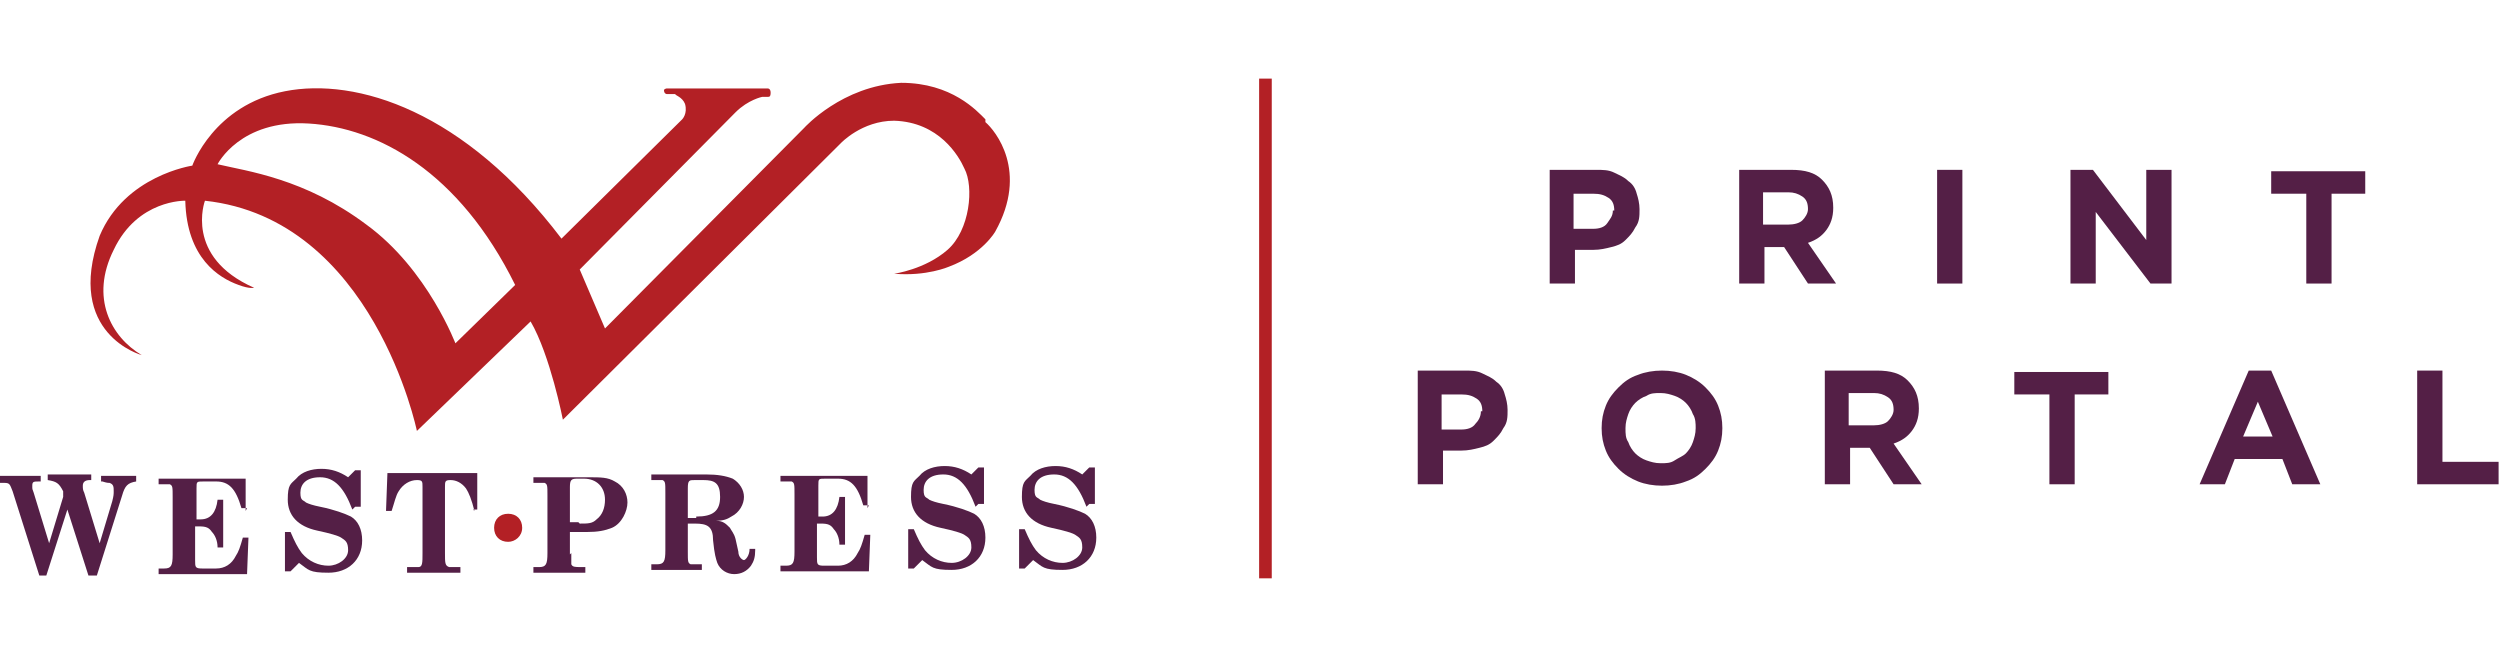
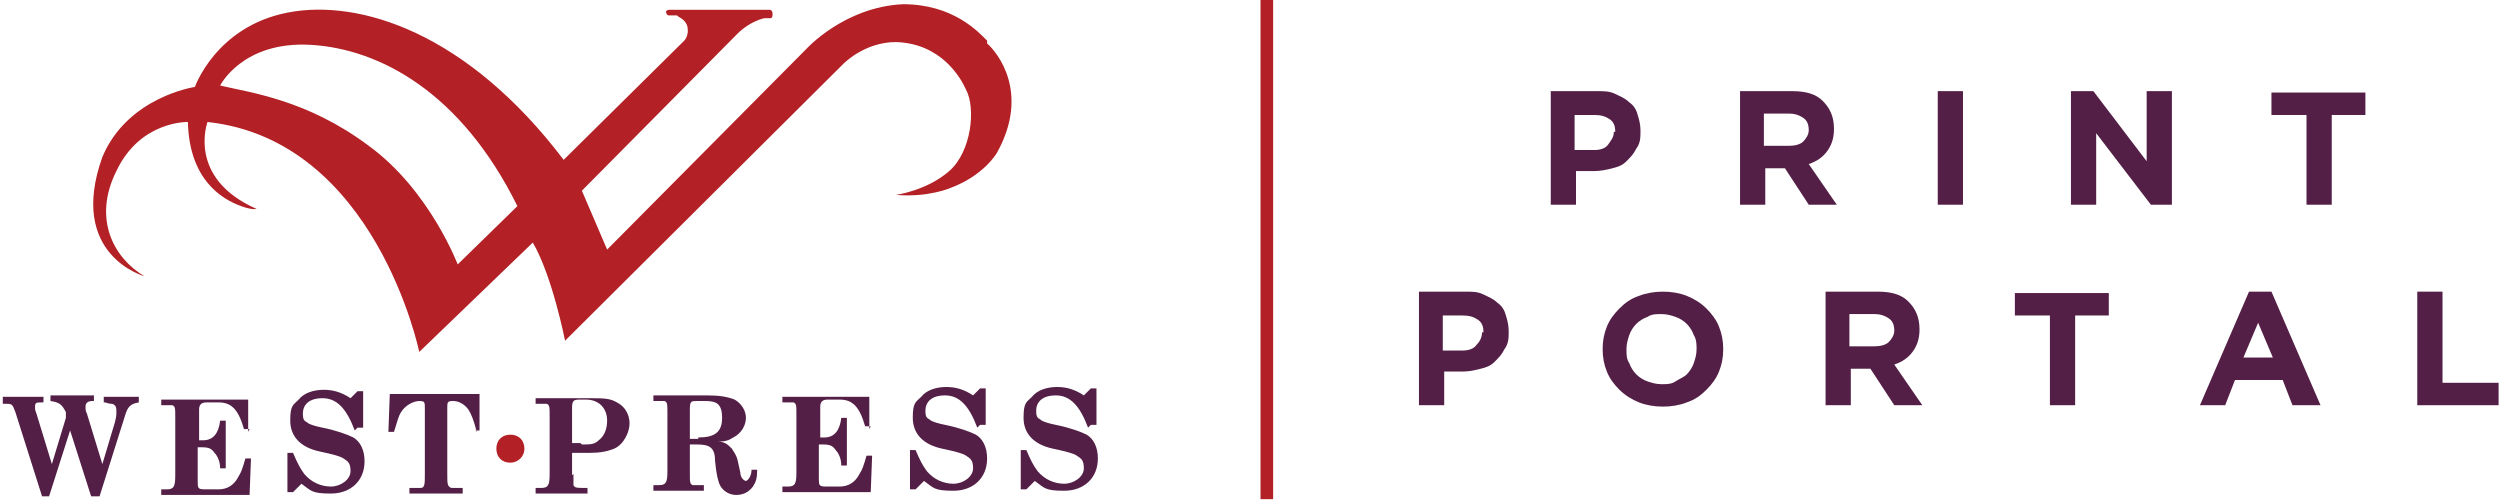
- <svg xmlns="http://www.w3.org/2000/svg" id="Layer_1" version="1.1" viewBox="0 0 178.1 46.7">
+ <svg xmlns="http://www.w3.org/2000/svg" id="Layer_1" version="1.1" viewBox="0 0 356.6 71.2">
  <defs>
    <style>
      .st0 {
        fill: none;
      }

      .st1 {
        fill: #b32025;
      }

      .st2 {
        fill: #541f46;
      }
    </style>
  </defs>
  <g>
-     <path class="st2" d="M6.3,41l-1.5-4.7-1.5,4.7h-.5l-1.9-6c-.2-.5-.2-.6-.6-.6H0v-.5h2.9v.4h-.1c-.4,0-.5,0-.5.3s0,.2.1.5l1.1,3.6,1-3.3v-.4c-.3-.6-.5-.7-1.1-.8v-.4h3.1v.4h-.1c-.4,0-.5.2-.5.4s0,.3.1.5l1.1,3.6.9-3c.1-.4.1-.5.1-.7,0-.3,0-.5-.3-.6-.1,0-.2,0-.5-.1h-.1v-.4h2.5v.4c-.6.1-.8.3-1,1l-1.8,5.7h-.5Z" />
-     <path class="st2" d="M17.6,36.2h-.4c-.4-1.4-.9-1.9-1.8-1.9h-.9c-.5,0-.5,0-.5.5v2.2h.3c.7,0,1.1-.5,1.2-1.4h.4v3.4h-.4c0-.5-.2-.9-.4-1.1-.2-.3-.4-.4-.9-.4h-.3v2.4c0,.5,0,.6.5.6h1c.6,0,1.1-.3,1.4-.9.2-.3.3-.6.5-1.3h.4s-.1,2.6-.1,2.6h-6.3v-.4h.4c.5,0,.6-.2.6-1v-4.1c0-.7,0-.8-.2-.9-.1,0-.2,0-.7,0h-.1v-.4h6.2v2.3Z" />
-     <path class="st2" d="M25.1,36.3c-.6-1.6-1.3-2.3-2.3-2.3s-1.4.5-1.4,1.1.2.5.4.7c.2.1.5.2,1,.3,1,.2,1.8.5,2.2.7.5.3.8.9.8,1.7,0,1.4-1,2.3-2.4,2.3s-1.4-.2-2.1-.7l-.6.6h-.4v-2.8h.4c.3.7.5,1.1.8,1.5.5.6,1.2.9,1.9.9s1.4-.5,1.4-1.1-.2-.7-.5-.9q-.3-.2-1.7-.5c-1.4-.3-2.1-1.1-2.1-2.2s.2-1.1.6-1.5c.4-.5,1.1-.7,1.8-.7s1.3.2,1.9.6l.5-.5h.4v2.6s-.4,0-.4,0Z" />
-     <path class="st2" d="M33.8,36.4c-.2-.8-.4-1.3-.6-1.6-.3-.4-.7-.6-1.1-.6s-.4.1-.4.5v4.7c0,.7,0,.9.3,1,.2,0,.2,0,.8,0v.4h-3.8v-.4c.6,0,.6,0,.8,0,.3,0,.3-.3.3-1v-4.7c0-.4,0-.5-.4-.5-.5,0-1,.3-1.3.8-.2.3-.3.8-.5,1.4h-.4s.1-2.7.1-2.7h6.4v2.6c.1,0-.3,0-.3,0Z" />
-     <path class="st2" d="M41.3,37.3c.6,0,.9,0,1.2-.3.4-.3.6-.8.6-1.4,0-.9-.6-1.5-1.5-1.5h-.5c-.4,0-.5.1-.5.6v2.5h.6ZM40.7,39.4c0,.6,0,.7,0,.8.1.2.2.2,1,.2v.4h-3.7v-.4h.4c.5,0,.6-.2.6-1v-4.1c0-.7,0-.8-.2-.9-.1,0-.2,0-.7,0h-.1v-.4h3.9c.9,0,1.4,0,1.9.3.6.3.9.9.9,1.5s-.4,1.5-1.1,1.8c-.5.2-1,.3-1.8.3h-1.2v1.6h0Z" />
-     <path class="st2" d="M49.6,36.8c1.2,0,1.7-.4,1.7-1.4s-.4-1.2-1.2-1.2h-.6c-.4,0-.5,0-.5.6v2.1h.6ZM53.8,39.2c0,.5-.1.8-.3,1.1-.3.4-.7.6-1.2.6s-1-.3-1.2-.8c-.1-.3-.2-.6-.3-1.6,0-1-.4-1.2-1.3-1.2h-.5v2c0,.7,0,.8.2.9.1,0,.2,0,.7,0h.1v.4h-3.6v-.4h.4c.5,0,.6-.2.6-1v-4.1c0-.7,0-.8-.2-.9-.1,0-.2,0-.7,0h-.1v-.4h3.9c.8,0,1.4.1,1.9.3.5.3.8.8.8,1.3s-.3,1.1-.9,1.4c-.3.2-.6.3-1.1.3.5,0,.7.2,1,.5.1.2.3.4.4.8l.2.9c0,.4.3.6.4.6s.4-.3.4-.8h.4Z" />
-     <path class="st2" d="M61.9,36h-.4c-.4-1.4-.9-1.9-1.8-1.9h-.9c-.5,0-.5,0-.5.5v2.2h.3c.7,0,1.1-.5,1.2-1.4h.4v3.4h-.4c0-.5-.2-.9-.4-1.1-.2-.3-.4-.4-.9-.4h-.3v2.4c0,.5,0,.6.5.6h1c.6,0,1.1-.3,1.4-.9.2-.3.3-.6.5-1.3h.4s-.1,2.6-.1,2.6h-6.3v-.4h.4c.5,0,.6-.2.6-1v-4.1c0-.7,0-.8-.2-.9-.1,0-.2,0-.7,0h-.1v-.4h6.2v2.3Z" />
-     <path class="st2" d="M69.5,36.1c-.6-1.6-1.3-2.3-2.3-2.3s-1.4.5-1.4,1.1.2.5.4.7c.2.1.5.2,1,.3,1,.2,1.8.5,2.2.7.5.3.8.9.8,1.7,0,1.4-1,2.3-2.4,2.3s-1.4-.2-2.1-.7l-.6.6h-.4v-2.8h.4c.3.7.5,1.1.8,1.5.5.6,1.2.9,1.9.9s1.4-.5,1.4-1.1-.2-.7-.5-.9q-.3-.2-1.7-.5c-1.4-.3-2.1-1.1-2.1-2.2s.2-1.1.6-1.5c.4-.5,1.1-.7,1.8-.7s1.3.2,1.9.6l.5-.5h.4v2.6s-.4,0-.4,0Z" />
-     <path class="st2" d="M77.4,36.1c-.6-1.6-1.3-2.3-2.3-2.3s-1.4.5-1.4,1.1.2.5.4.7c.2.1.5.2,1,.3,1,.2,1.8.5,2.2.7.5.3.8.9.8,1.7,0,1.4-1,2.3-2.4,2.3s-1.4-.2-2.1-.7l-.6.6h-.4v-2.8h.4c.3.7.5,1.1.8,1.5.5.6,1.2.9,1.9.9s1.4-.5,1.4-1.1-.2-.7-.5-.9q-.3-.2-1.7-.5c-1.4-.3-2.1-1.1-2.1-2.2s.2-1.1.6-1.5c.4-.5,1.1-.7,1.8-.7s1.3.2,1.9.6l.5-.5h.4v2.6s-.4,0-.4,0Z" />
-     <path class="st1" d="M36.2,38.6c.5,0,1-.4,1-1s-.4-1-1-1-1,.4-1,1,.4,1,1,1" />
+     <path class="st2" d="M13,70.8l-3-9.4-3,9.4h-1l-3.8-12c-.4-1-.4-1.2-1.2-1.2H.4v-1h5.8v.8h-.2c-.8,0-1,0-1,.6s0,.4.2,1l2.2,7.2,2-6.6v-.8c-.6-1.2-1-1.4-2.2-1.6v-.8h6.2v.8h-.2c-.8,0-1,.4-1,.8s0,.6.2,1l2.2,7.2,1.8-6c.2-.8.2-1,.2-1.4,0-.6,0-1-.6-1.2-.2,0-.4,0-1-.2h-.2v-.8h5v.8c-1.2.2-1.6.6-2,2l-3.6,11.4h-1.2Z" />
+     <path class="st2" d="M35.6,61.2h-.8c-.8-2.8-1.8-3.8-3.6-3.8h-1.8q-1,0-1,1v4.4h.6c1.4,0,2.2-1,2.4-2.8h.8v6.8h-.8c0-1-.4-1.8-.8-2.2-.4-.6-.8-.8-1.8-.8h-.6v4.8c0,1,0,1.2,1,1.2h2c1.2,0,2.2-.6,2.8-1.8.4-.6.6-1.2,1-2.6h.8l-.2,5.2h-12.6v-.8h.8c1,0,1.2-.4,1.2-2v-8.2c0-1.4,0-1.6-.4-1.8h-1.6v-.8h12.4v4.6l.2-.4Z" />
+     <path class="st2" d="M50.6,61.4c-1.2-3.2-2.6-4.6-4.6-4.6s-2.8,1-2.8,2.2.4,1,.8,1.4c.4.2,1,.4,2,.6,2,.4,3.6,1,4.4,1.4,1,.6,1.6,1.8,1.6,3.4,0,2.8-2,4.6-4.8,4.6s-2.8-.4-4.2-1.4l-1.2,1.2h-.8v-5.6h.8c.6,1.4,1,2.2,1.6,3,1,1.2,2.4,1.8,3.8,1.8s2.8-1,2.8-2.2-.4-1.4-1-1.8c-.4-.3-1.5-.6-3.4-1-2.8-.6-4.2-2.2-4.2-4.4s.4-2.2,1.2-3c.8-1,2.2-1.4,3.6-1.4s2.6.4,3.8,1.2l1-1h.8v5.2h-.8l-.4.4Z" />
+     <path class="st2" d="M68,61.6c-.4-1.6-.8-2.6-1.2-3.2-.6-.8-1.4-1.2-2.2-1.2s-.8.2-.8,1v9.4c0,1.4,0,1.8.6,2h1.6v.8h-7.6v-.8h1.6c.6,0,.6-.6.6-2v-9.4c0-.8,0-1-.8-1s-2,.6-2.6,1.6c-.4.6-.6,1.6-1,2.8h-.8l.2-5.4h12.8v5.2c.2,0-.6,0-.6,0l.2.2Z" />
+     <path class="st2" d="M83,63.4c1.2,0,1.8,0,2.4-.6.8-.6,1.2-1.6,1.2-2.8,0-1.8-1.2-3-3-3h-1c-.8,0-1,.2-1,1.2v5h1.2l.2.2ZM81.8,67.6v1.6c.2.4.4.4,2,.4v.8h-7.4v-.8h.8c1,0,1.2-.4,1.2-2v-8.2c0-1.4,0-1.6-.4-1.8h-1.6v-.8h7.8c1.8,0,2.8,0,3.8.6,1.2.6,1.8,1.8,1.8,3s-.8,3-2.2,3.6c-1,.4-2,.6-3.6.6h-2.4v3.2h0l.2-.2Z" />
+     <path class="st2" d="M99.6,62.4c2.4,0,3.4-.8,3.4-2.8s-.8-2.4-2.4-2.4h-1.2c-.8,0-1,0-1,1.2v4.2h1.2v-.2ZM108,67.2c0,1-.2,1.6-.6,2.2-.6.8-1.4,1.2-2.4,1.2s-2-.6-2.4-1.6c-.2-.6-.4-1.2-.6-3.2,0-2-.8-2.4-2.6-2.4h-1v4c0,1.4,0,1.6.4,1.8h1.6v.8h-7.2v-.8h.8c1,0,1.2-.4,1.2-2v-8.2c0-1.4,0-1.6-.4-1.8h-1.6v-.8h7.8c1.6,0,2.8.2,3.8.6,1,.6,1.6,1.6,1.6,2.6s-.6,2.2-1.8,2.8c-.6.4-1.2.6-2.2.6,1,0,1.4.4,2,1,.2.4.6.8.8,1.6l.4,1.8c0,.8.6,1.2.8,1.2s.8-.6.8-1.6h.8v.2Z" />
+     <path class="st2" d="M124.2,60.8h-.8c-.8-2.8-1.8-3.8-3.6-3.8h-1.8q-1,0-1,1v4.4h.6c1.4,0,2.2-1,2.4-2.8h.8v6.8h-.8c0-1-.4-1.8-.8-2.2-.4-.6-.8-.8-1.8-.8h-.6v4.8c0,1,0,1.2,1,1.2h2c1.2,0,2.2-.6,2.8-1.8.4-.6.6-1.2,1-2.6h.8l-.2,5.2h-12.6v-.8h.8c1,0,1.2-.4,1.2-2v-8.2c0-1.4,0-1.6-.4-1.8h-1.6v-.8h12.4v4.6l.2-.4Z" />
+     <path class="st2" d="M139.4,61c-1.2-3.2-2.6-4.6-4.6-4.6s-2.8,1-2.8,2.2.4,1,.8,1.4c.4.2,1,.4,2,.6,2,.4,3.6,1,4.4,1.4,1,.6,1.6,1.8,1.6,3.4,0,2.8-2,4.6-4.8,4.6s-2.8-.4-4.2-1.4l-1.2,1.2h-.8v-5.6h.8c.6,1.4,1,2.2,1.6,3,1,1.2,2.4,1.8,3.8,1.8s2.8-1,2.8-2.2-.4-1.4-1-1.8c-.4-.3-1.5-.6-3.4-1-2.8-.6-4.2-2.2-4.2-4.4s.4-2.2,1.2-3c.8-1,2.2-1.4,3.6-1.4s2.6.4,3.8,1.2l1-1h.8v5.2h-.8l-.4.4Z" />
+     <path class="st2" d="M155.2,61c-1.2-3.2-2.6-4.6-4.6-4.6s-2.8,1-2.8,2.2.4,1,.8,1.4c.4.2,1,.4,2,.6,2,.4,3.6,1,4.4,1.4,1,.6,1.6,1.8,1.6,3.4,0,2.8-2,4.6-4.8,4.6s-2.8-.4-4.2-1.4l-1.2,1.2h-.8v-5.6h.8c.6,1.4,1,2.2,1.6,3,1,1.2,2.4,1.8,3.8,1.8s2.8-1,2.8-2.2-.4-1.4-1-1.8c-.4-.3-1.5-.6-3.4-1-2.8-.6-4.2-2.2-4.2-4.4s.4-2.2,1.2-3c.8-1,2.2-1.4,3.6-1.4s2.6.4,3.8,1.2l1-1h.8v5.2h-.8l-.4.4Z" />
+     <path class="st1" d="M72.8,66c1,0,2-.8,2-2s-.8-2-2-2-2,.8-2,2,.8,2,2,2" />
    <g>
-       <rect class="st1" x="89.8" y="5.7" width=".7" height="35.3" />
-       <path class="st1" d="M90.3,5.8v35.1h-.4V5.8h.4M90.6,5.6h-.9v35.6h.9V5.6h0Z" />
+       <rect class="st1" x="180" y=".2" width="1.4" height="70.6" />
+       <path class="st1" d="M181,.4v70.2h-.8V.4h.8M181.6,0h-1.8v71.2h1.8V0h0Z" />
    </g>
    <g>
-       <path class="st1" d="M32.5,24.6s-2-5.4-6.4-8.6c-4.4-3.3-8.5-3.8-10.6-4.3,0,0,1.6-3.2,6.5-2.9,4.9.3,10.7,3.4,14.7,11.5l-4.3,4.2ZM70.2,8.5c-.6-.6-2.4-2.6-6-2.6-4.2.2-6.9,3.2-6.9,3.2l-14.2,14.3-1.8-4.2s10.2-10.3,11.1-11.2c.9-.9,1.9-1.1,1.9-1.1,0,0,.2,0,.4,0,.1,0,.2,0,.2-.3,0-.3-.2-.3-.2-.3h-7.2s-.1,0-.2.1c0,.3.2.3.2.3h.6c0,.1.5.2.7.7.2.7-.2,1.1-.2,1.1l-8.6,8.5c-6.9-9.1-14.6-11.5-19.7-10.5s-6.6,5.3-6.6,5.3c0,0-4.8.7-6.6,5-2.5,7,3,8.5,3,8.5-2.2-1.3-3.7-4.1-2-7.5,1.7-3.6,5.1-3.5,5.1-3.5.1,4.1,2.4,5.5,3.8,6,.8.3,1.1.2,1.1.2-5-2.2-3.5-6.2-3.5-6.2,12,1.3,15.1,16.4,15.1,16.4l8.1-7.8c1.4,2.4,2.3,7,2.3,7l19.8-19.7s1.5-1.6,3.8-1.6c3.2.1,4.6,2.5,5,3.4.7,1.3.4,4.4-1.2,5.8s-3.8,1.7-3.8,1.7c2.3.2,3.9-.5,3.9-.5,2.4-.9,3.3-2.5,3.3-2.5,2.4-4.3,0-7.2-.7-7.8" />
-       <rect class="st0" x="0" y="5.8" width="99.2" height="35.2" />
+       <path class="st1" d="M65.4,38s-4-10.8-12.8-17.2c-8.8-6.6-17-7.6-21.2-8.6,0,0,3.2-6.4,13-5.8,9.8.6,21.4,6.8,29.4,23l-8.6,8.4.2.2ZM140.8,5.8c-1.2-1.2-4.8-5.2-12-5.2-8.4.4-13.8,6.4-13.8,6.4l-28.4,28.6-3.6-8.4s20.4-20.6,22.2-22.4c1.8-1.8,3.8-2.2,3.8-2.2h.8c.2,0,.4,0,.4-.6s-.4-.6-.4-.6h-14.4s-.2,0-.4.2c0,.6.4.6.4.6h1.2c0,.2,1,.4,1.4,1.4.4,1.4-.4,2.2-.4,2.2l-17.2,17C66.6,4.6,51.2-.2,41,1.8s-13.2,10.6-13.2,10.6c0,0-9.6,1.4-13.2,10-5,14,6,17,6,17-4.4-2.6-7.4-8.2-4-15,3.4-7.2,10.2-7,10.2-7,.2,8.2,4.8,11,7.6,12,1.6.6,2.2.4,2.2.4-10-4.4-7-12.4-7-12.4,24,2.6,30.2,32.8,30.2,32.8l16.2-15.6c2.8,4.8,4.6,14,4.6,14L120.2,9.2s3-3.2,7.6-3.2c6.4.2,9.2,5,10,6.8,1.4,2.6.8,8.8-2.4,11.6s-7.6,3.4-7.6,3.4c4.6.4,7.8-1,7.8-1,4.8-1.8,6.6-5,6.6-5,4.8-8.6,0-14.4-1.4-15.6" />
+       <rect class="st0" x=".4" y=".4" width="198.4" height="70.4" />
    </g>
  </g>
  <g>
    <g>
-       <path class="st2" d="M116.5,16.2c-.2.4-.4.6-.7.9s-.6.4-1,.5c-.4.1-.8.2-1.3.2h-1.3v2.4h-1.8v-8.1h3.3c.5,0,.9,0,1.3.2s.7.3,1,.6c.3.2.5.5.6.9.1.3.2.7.2,1.1h0c0,.5,0,.9-.3,1.3ZM115,15c0-.4-.1-.7-.4-.9s-.6-.3-1.1-.3h-1.4v2.5h1.4c.4,0,.8-.1,1-.4s.4-.5.4-.9h0s0,0,0,0Z" />
-       <path class="st2" d="M128.8,20.2l-1.7-2.6h-1.4v2.6h-1.8v-8.1h3.7c1,0,1.7.2,2.2.7s.8,1.1.8,2h0c0,.7-.2,1.2-.5,1.6-.3.4-.7.7-1.3.9l2,2.9s-2.1,0-2.1,0ZM128.8,14.9c0-.4-.1-.7-.4-.9s-.6-.3-1-.3h-1.8v2.3h1.8c.4,0,.8-.1,1-.3.2-.2.4-.5.4-.8h0s0,0,0,0Z" />
-       <path class="st2" d="M138,20.2v-8.1h1.8v8.1h-1.8Z" />
-       <path class="st2" d="M153.2,20.2l-3.9-5.1v5.1h-1.8v-8.1h1.6l3.8,5v-5h1.8v8.1h-1.5Z" />
-       <path class="st2" d="M166.1,13.8v6.4h-1.8v-6.4h-2.5v-1.6h6.7v1.6h-2.5Z" />
+       <path class="st2" d="M233.4,21.2c-.4.8-.8,1.2-1.4,1.8s-1.2.8-2,1-1.6.4-2.6.4h-2.6v4.8h-3.6V13h6.6c1,0,1.8,0,2.6.4s1.4.6,2,1.2c.6.4,1,1,1.2,1.8.2.6.4,1.4.4,2.2h0c0,1,0,1.8-.6,2.6ZM230.4,18.8c0-.8-.2-1.4-.8-1.8s-1.2-.6-2.2-.6h-2.8v5h2.8c.8,0,1.6-.2,2-.8s.8-1,.8-1.8h.2Z" />
+       <path class="st2" d="M258,29.2l-3.4-5.2h-2.8v5.2h-3.6V13h7.4c2,0,3.4.4,4.4,1.4s1.6,2.2,1.6,4h0c0,1.4-.4,2.4-1,3.2s-1.4,1.4-2.6,1.8l4,5.8h-4.2.2ZM258,18.6c0-.8-.2-1.4-.8-1.8s-1.2-.6-2-.6h-3.6v4.6h3.6c.8,0,1.6-.2,2-.6s.8-1,.8-1.6h0Z" />
+       <path class="st2" d="M276.4,29.2V13h3.6v16.2h-3.6Z" />
+       <path class="st2" d="M306.8,29.2l-7.8-10.2v10.2h-3.6V13h3.2l7.6,10v-10h3.6v16.2h-3Z" />
+       <path class="st2" d="M332.6,16.4v12.8h-3.6v-12.8h-5v-3.2h13.4v3.2h-5,.2Z" />
    </g>
    <g>
-       <path class="st2" d="M107.1,30.5c-.2.4-.4.6-.7.9s-.6.4-1,.5c-.4.1-.8.2-1.3.2h-1.3v2.4h-1.8v-8.1h3.3c.5,0,.9,0,1.3.2s.7.3,1,.6c.3.2.5.5.6.9.1.3.2.7.2,1.1h0c0,.5,0,.9-.3,1.3ZM105.6,29.3c0-.4-.1-.7-.4-.9-.3-.2-.6-.3-1.1-.3h-1.4v2.5h1.4c.4,0,.8-.1,1-.4.2-.2.4-.5.4-.9h0s0,0,0,0Z" />
-       <path class="st2" d="M122.4,32.1c-.2.5-.5.9-.9,1.3-.4.4-.8.7-1.4.9-.5.2-1.1.3-1.7.3s-1.2-.1-1.7-.3c-.5-.2-1-.5-1.4-.9-.4-.4-.7-.8-.9-1.3-.2-.5-.3-1-.3-1.6h0c0-.6.1-1.1.3-1.6.2-.5.5-.9.9-1.3.4-.4.8-.7,1.4-.9.5-.2,1.1-.3,1.7-.3s1.2.1,1.7.3c.5.2,1,.5,1.4.9s.7.8.9,1.3c.2.5.3,1,.3,1.6h0c0,.6-.1,1.1-.3,1.6ZM120.8,30.5c0-.3,0-.7-.2-1-.1-.3-.3-.6-.5-.8-.2-.2-.5-.4-.8-.5-.3-.1-.6-.2-1-.2s-.7,0-1,.2c-.3.1-.6.3-.8.5s-.4.5-.5.8-.2.6-.2,1h0c0,.4,0,.7.2,1,.1.3.3.6.5.8s.5.4.8.5.6.2,1,.2.7,0,1-.2.6-.3.8-.5.4-.5.5-.8c.1-.3.2-.6.2-1h0Z" />
-       <path class="st2" d="M134.9,34.5l-1.7-2.6h-1.4v2.6h-1.8v-8.1h3.7c1,0,1.7.2,2.2.7.5.5.8,1.1.8,2h0c0,.7-.2,1.2-.5,1.6-.3.4-.7.7-1.3.9l2,2.9h-2.1ZM134.9,29.2c0-.4-.1-.7-.4-.9s-.6-.3-1-.3h-1.8v2.3h1.8c.4,0,.8-.1,1-.3.2-.2.4-.5.4-.8h0Z" />
-       <path class="st2" d="M147.8,28.1v6.4h-1.8v-6.4h-2.5v-1.6h6.7v1.6h-2.5Z" />
-       <path class="st2" d="M163.3,34.5l-.7-1.8h-3.4l-.7,1.8h-1.8l3.5-8.1h1.6l3.5,8.1h-1.9ZM160.9,28.5l-1.1,2.6h2.1l-1.1-2.6Z" />
-       <path class="st2" d="M172.2,34.5v-8.1h1.8v6.5h4v1.6h-5.8Z" />
+       <path class="st2" d="M214.6,49.8c-.4.8-.8,1.2-1.4,1.8s-1.2.8-2,1-1.6.4-2.6.4h-2.6v4.8h-3.6v-16.2h6.6c1,0,1.8,0,2.6.4s1.4.6,2,1.2c.6.4,1,1,1.2,1.8.2.6.4,1.4.4,2.2h0c0,1,0,1.8-.6,2.6ZM211.6,47.4c0-.8-.2-1.4-.8-1.8-.6-.4-1.2-.6-2.2-.6h-2.8v5h2.8c.8,0,1.6-.2,2-.8.4-.4.8-1,.8-1.8h.2Z" />
+       <path class="st2" d="M245.2,53c-.4,1-1,1.8-1.8,2.6-.8.8-1.6,1.4-2.8,1.8-1,.4-2.2.6-3.4.6s-2.4-.2-3.4-.6-2-1-2.8-1.8-1.4-1.6-1.8-2.6c-.4-1-.6-2-.6-3.2h0c0-1.2.2-2.2.6-3.2.4-1,1-1.8,1.8-2.6s1.6-1.4,2.8-1.8c1-.4,2.2-.6,3.4-.6s2.4.2,3.4.6c1,.4,2,1,2.8,1.8s1.4,1.6,1.8,2.6c.4,1,.6,2,.6,3.2h0c0,1.2-.2,2.2-.6,3.2ZM242,49.8c0-.6,0-1.4-.4-2-.2-.6-.6-1.2-1-1.6-.4-.4-1-.8-1.6-1s-1.2-.4-2-.4-1.4,0-2,.4c-.6.2-1.2.6-1.6,1s-.8,1-1,1.6-.4,1.2-.4,2h0c0,.8,0,1.4.4,2,.2.6.6,1.2,1,1.6s1,.8,1.6,1,1.2.4,2,.4,1.4,0,2-.4,1.2-.6,1.6-1,.8-1,1-1.6.4-1.2.4-2h0Z" />
+       <path class="st2" d="M270.2,57.8l-3.4-5.2h-2.8v5.2h-3.6v-16.2h7.4c2,0,3.4.4,4.4,1.4s1.6,2.2,1.6,4h0c0,1.4-.4,2.4-1,3.2s-1.4,1.4-2.6,1.8l4,5.8h-4.2.2ZM270.2,47.2c0-.8-.2-1.4-.8-1.8s-1.2-.6-2-.6h-3.6v4.6h3.6c.8,0,1.6-.2,2-.6.4-.4.8-1,.8-1.6h0Z" />
+       <path class="st2" d="M296,45v12.8h-3.6v-12.8h-5v-3.2h13.4v3.2h-5,.2Z" />
+       <path class="st2" d="M327,57.8l-1.4-3.6h-6.8l-1.4,3.6h-3.6l7-16.2h3.2l7,16.2h-4ZM322.2,45.8l-2.2,5.2h4.2l-2.2-5.2h.2Z" />
+       <path class="st2" d="M344.8,57.8v-16.2h3.6v13h8v3.2h-11.6Z" />
    </g>
  </g>
</svg>
